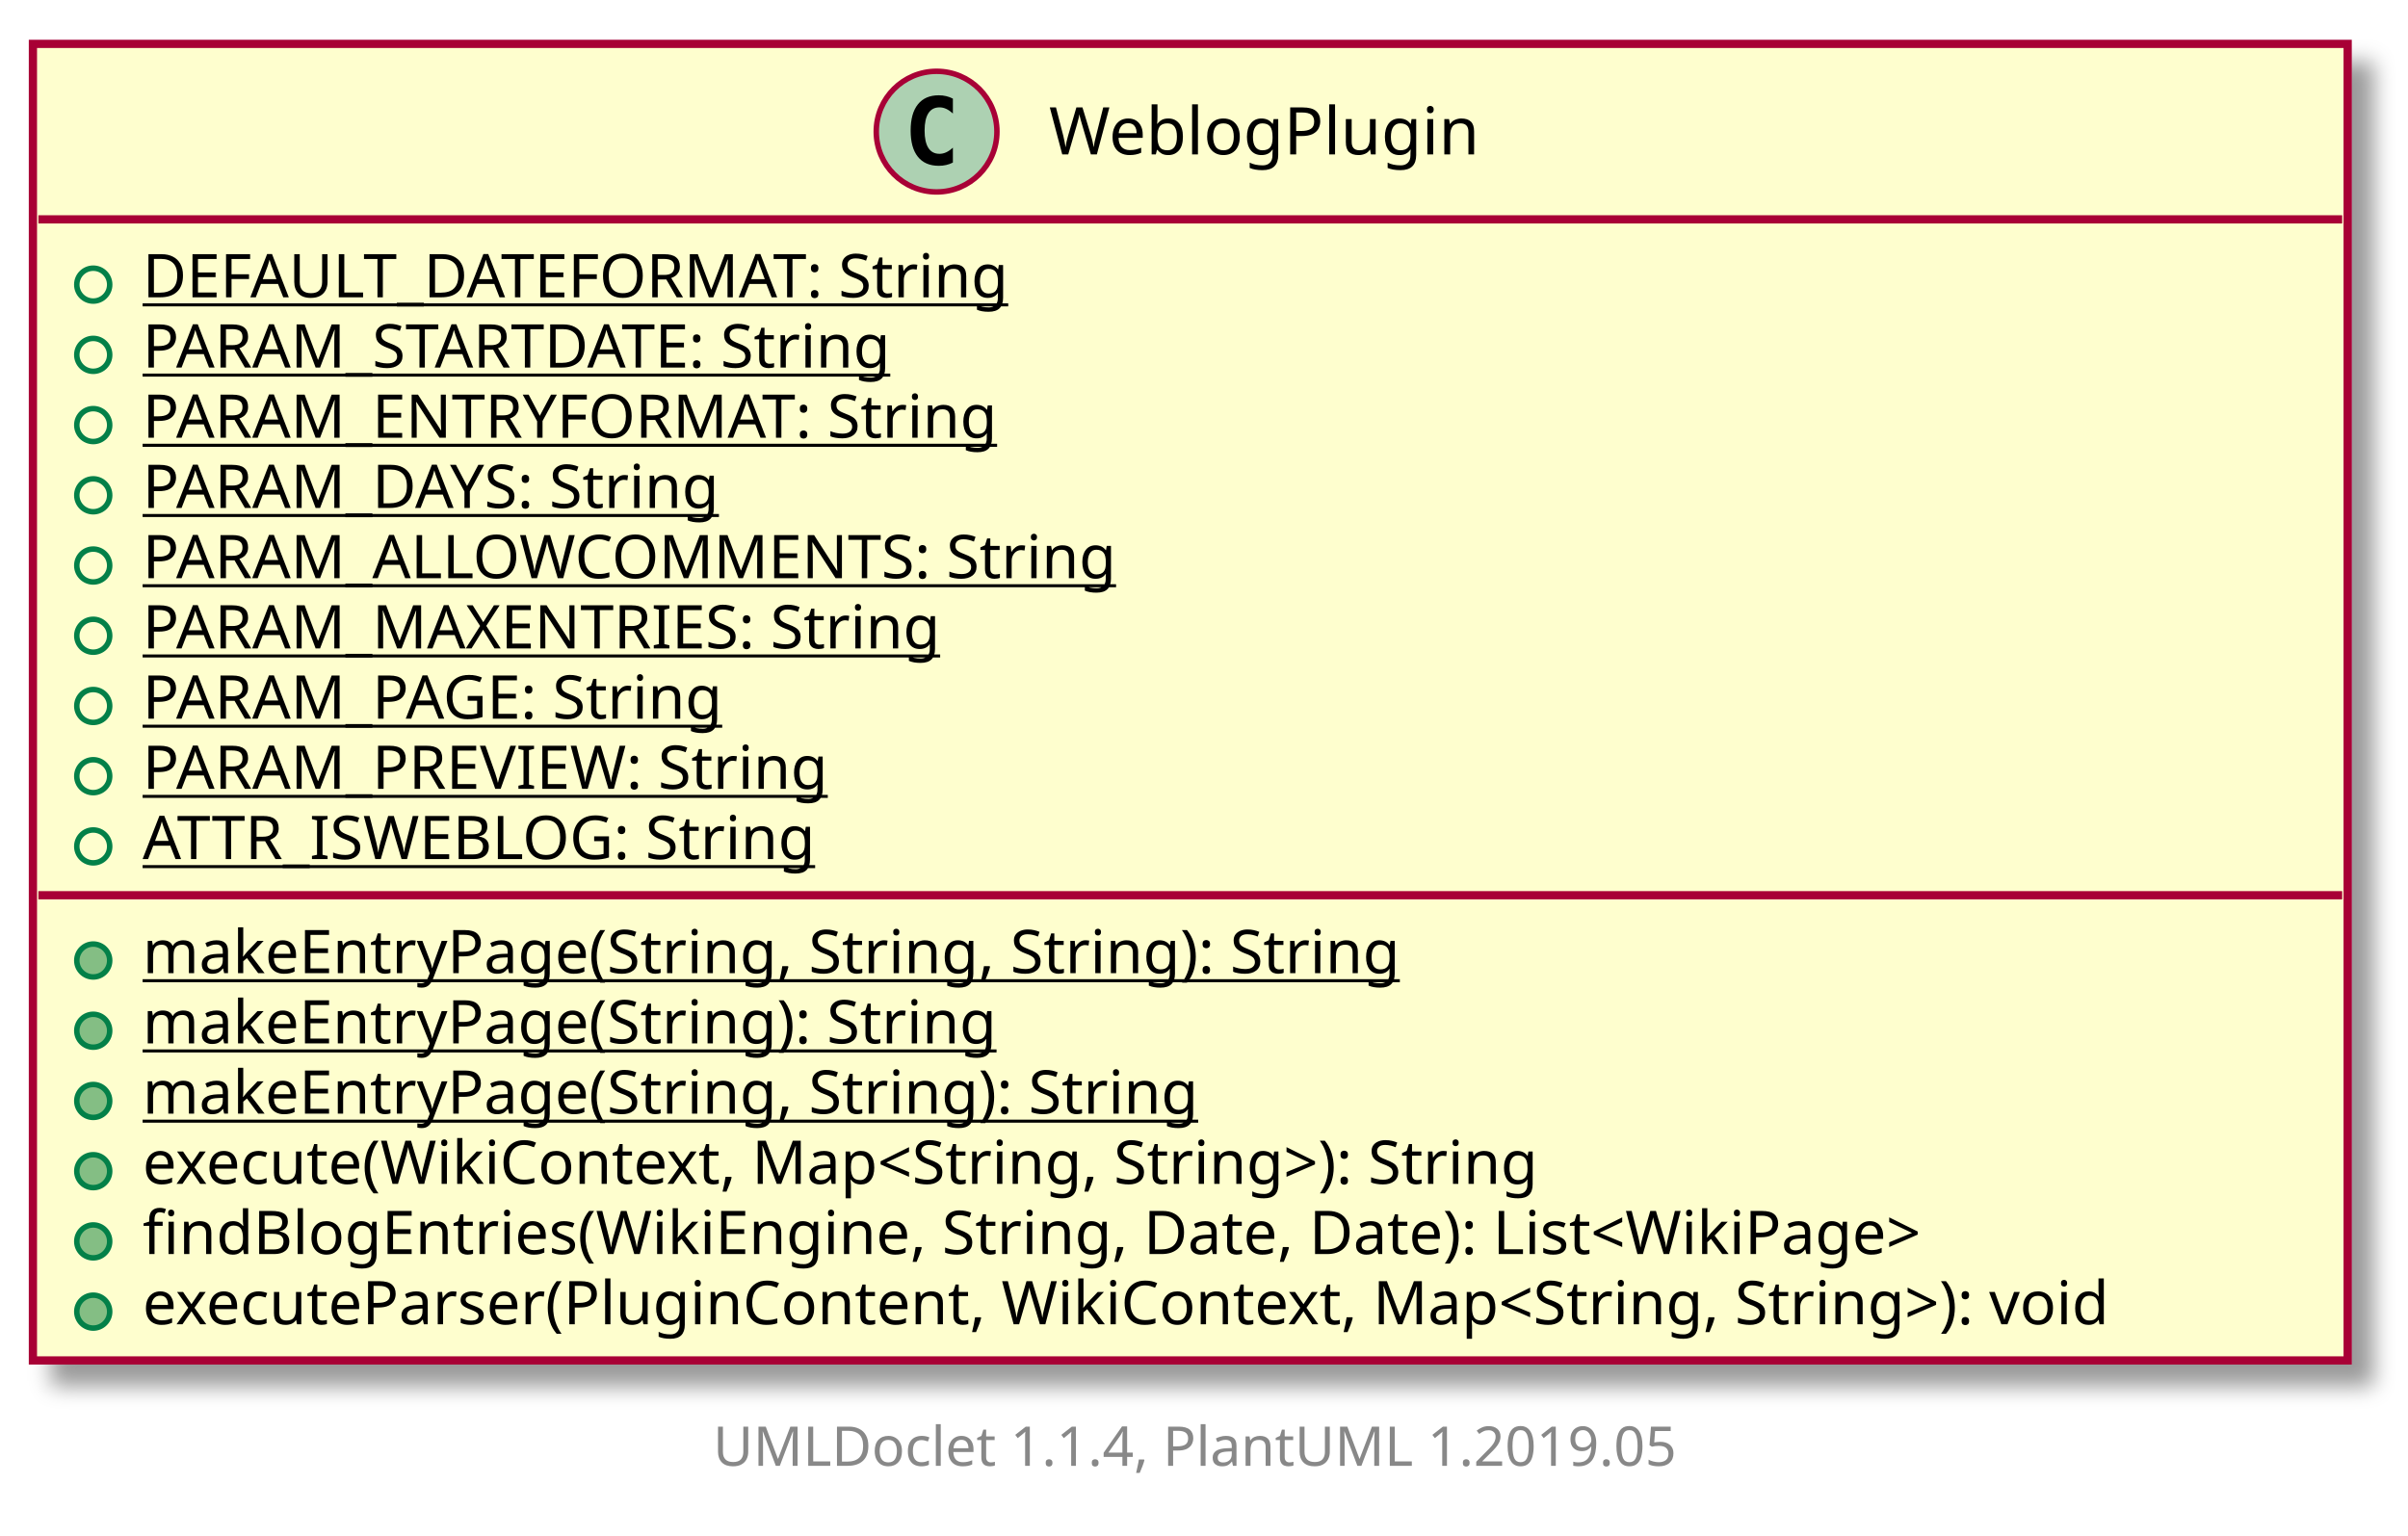
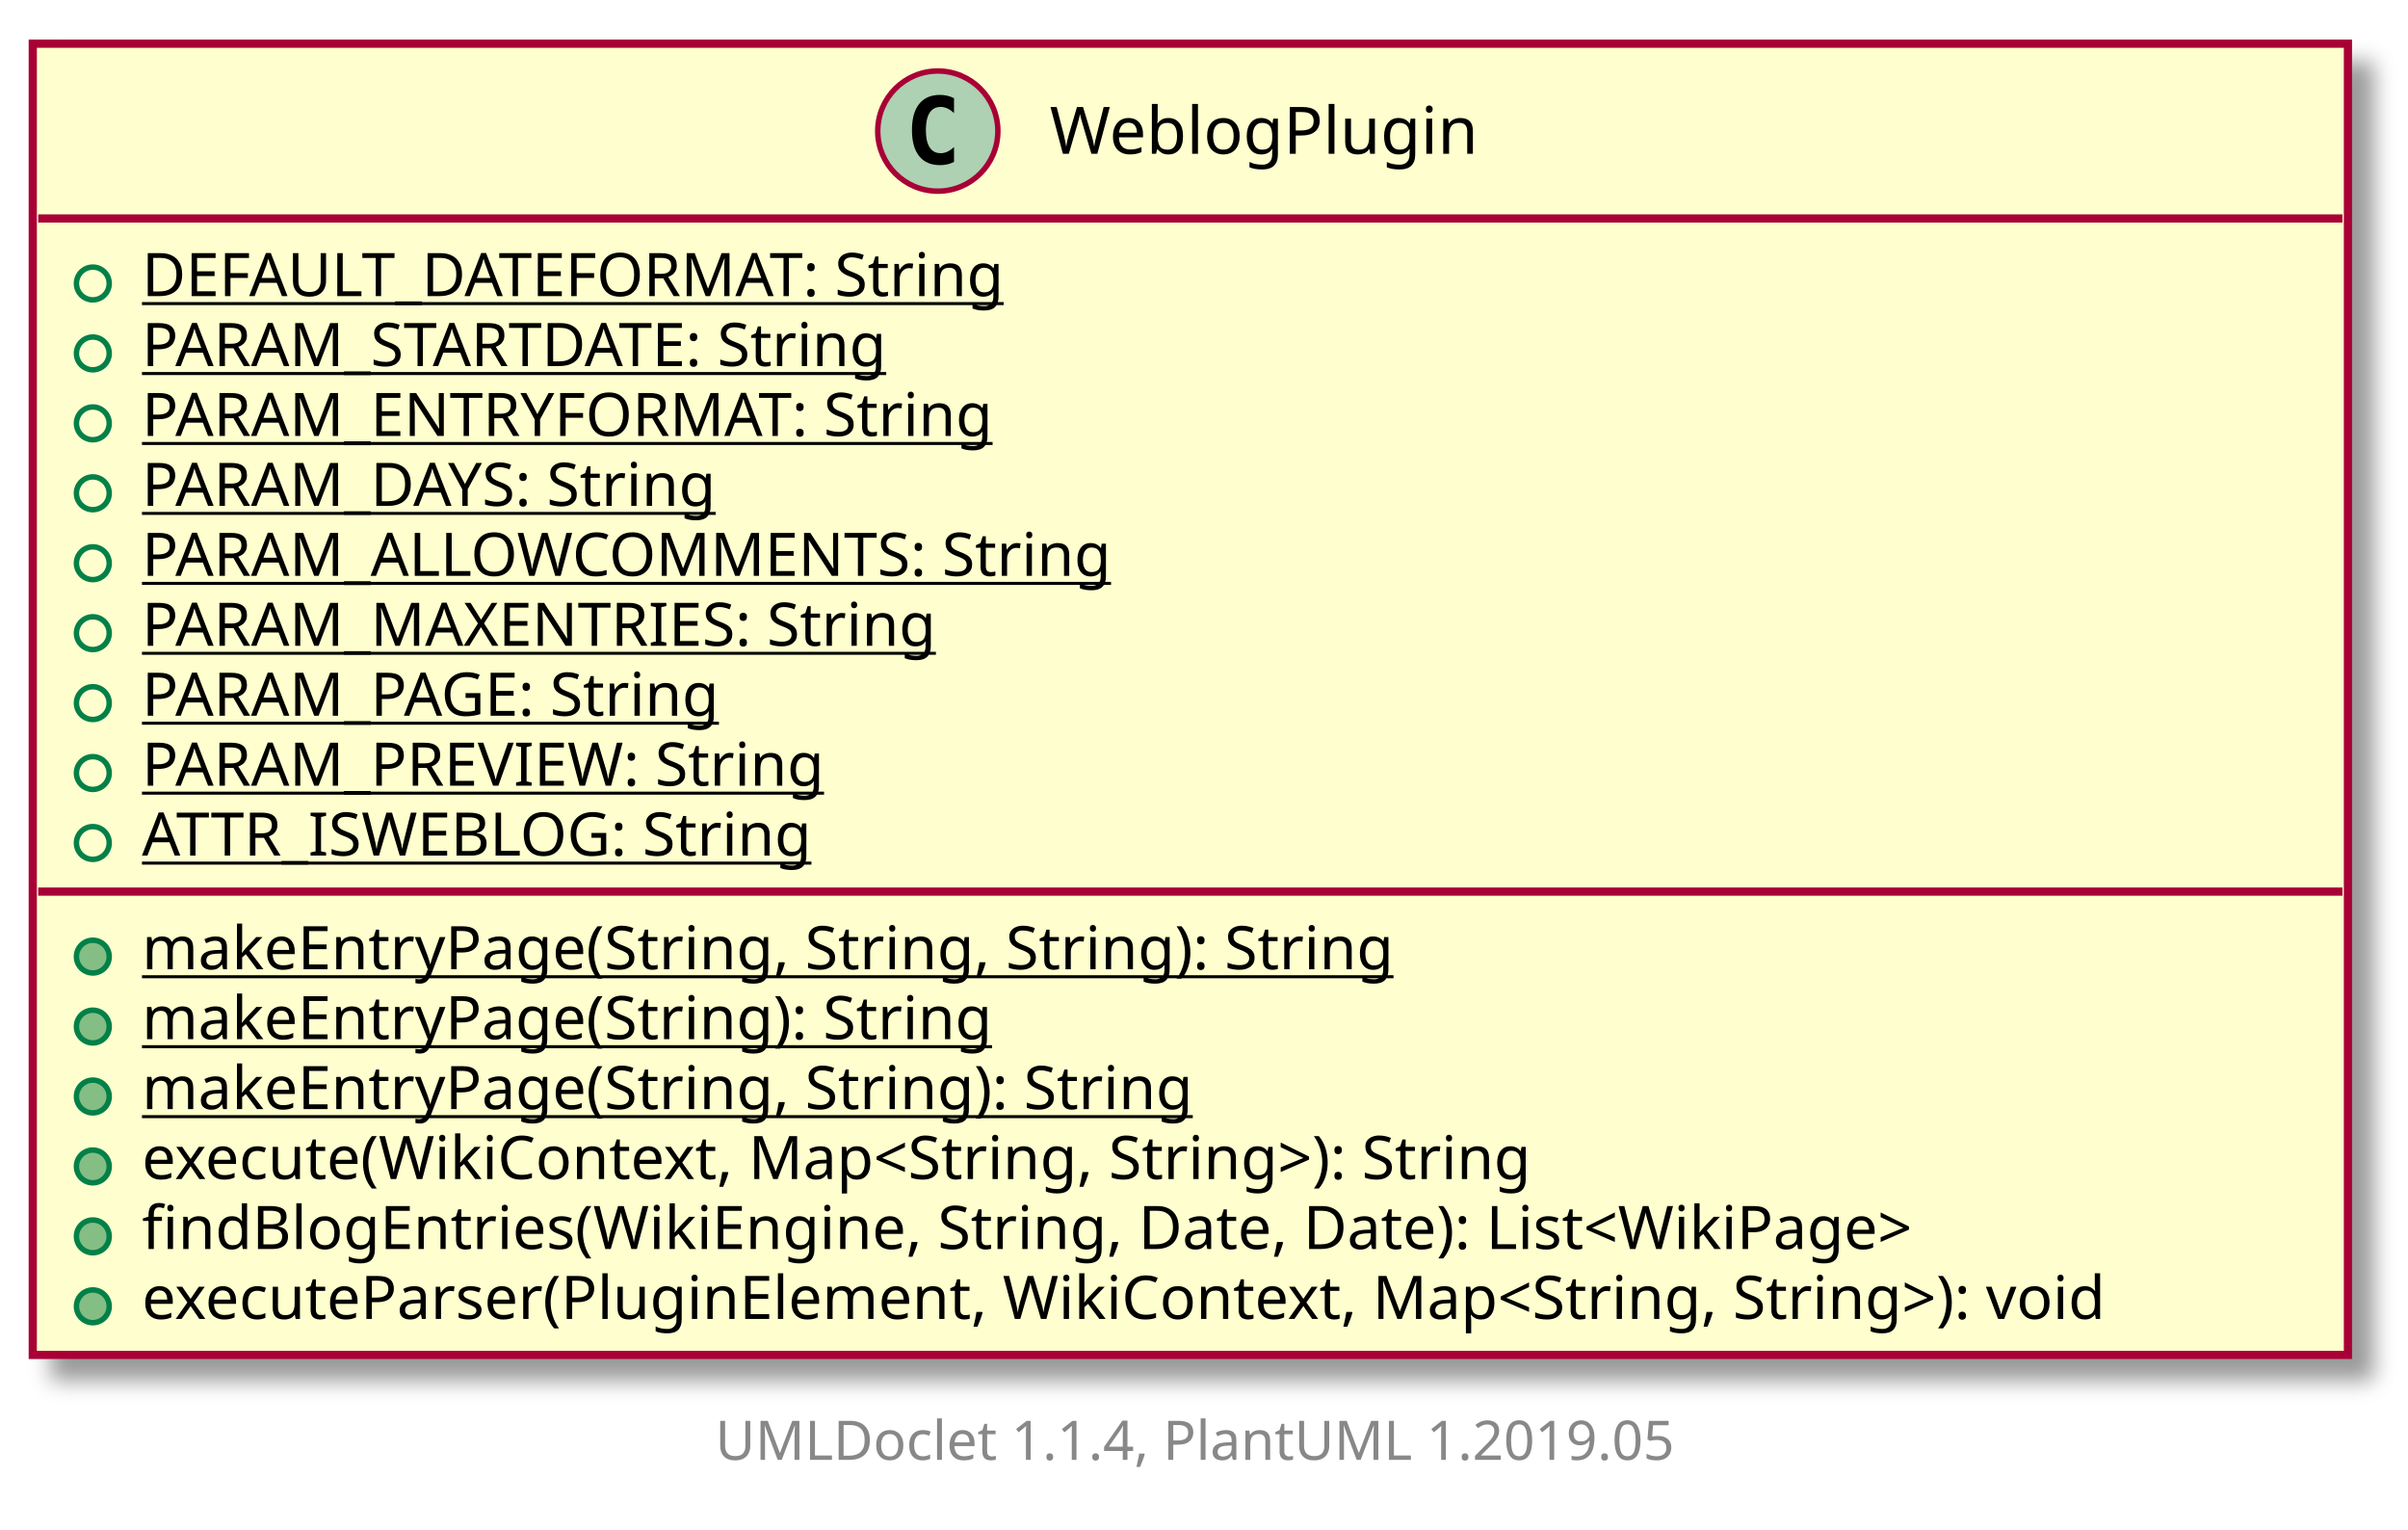
- <svg xmlns="http://www.w3.org/2000/svg" xmlns:xlink="http://www.w3.org/1999/xlink" contentScriptType="application/ecmascript" contentStyleType="text/css" height="280px" preserveAspectRatio="none" style="width:439px;height:280px;" version="1.1" viewBox="0 0 439 280" width="439px" zoomAndPan="magnify">
+ <svg xmlns="http://www.w3.org/2000/svg" xmlns:xlink="http://www.w3.org/1999/xlink" contentScriptType="application/ecmascript" contentStyleType="text/css" height="280px" preserveAspectRatio="none" style="width:441px;height:280px;" version="1.1" viewBox="0 0 441 280" width="441px" zoomAndPan="magnify">
  <defs>
-     <filter height="300%" id="f155pcv742a1vw" width="300%" x="-1" y="-1">
+     <filter height="300%" id="f1cz398b7s7jr" width="300%" x="-1" y="-1">
      <feGaussianBlur result="blurOut" stdDeviation="2.0" />
      <feColorMatrix in="blurOut" result="blurOut2" type="matrix" values="0 0 0 0 0 0 0 0 0 0 0 0 0 0 0 0 0 0 .4 0" />
      <feOffset dx="4.0" dy="4.0" in="blurOut2" result="blurOut3" />
      <feBlend in="SourceGraphic" in2="blurOut3" mode="normal" />
    </filter>
  </defs>
  <g>
    <a href="WeblogPlugin.html" target="_top" xlink:actuate="onRequest" xlink:show="new" xlink:title="WeblogPlugin.html" xlink:type="simple">
-       <rect fill="#FEFECE" filter="url(#f155pcv742a1vw)" height="240.07" id="WeblogPlugin" style="stroke: #A80036; stroke-width: 1.5;" width="422" x="6" y="8" />
-       <ellipse cx="170.75" cy="24" fill="#ADD1B2" rx="11" ry="11" style="stroke: #A80036; stroke-width: 1.0;" />
-       <path d="M173.719,29.641 Q173.141,29.938 172.5,30.086 Q171.859,30.234 171.156,30.234 Q168.656,30.234 167.336,28.586 Q166.016,26.938 166.016,23.812 Q166.016,20.688 167.336,19.031 Q168.656,17.375 171.156,17.375 Q171.859,17.375 172.508,17.531 Q173.156,17.688 173.719,17.984 L173.719,20.703 Q173.094,20.125 172.5,19.852 Q171.906,19.578 171.281,19.578 Q169.938,19.578 169.25,20.648 Q168.562,21.719 168.562,23.812 Q168.562,25.906 169.25,26.977 Q169.938,28.047 171.281,28.047 Q171.906,28.047 172.5,27.773 Q173.094,27.5 173.719,26.922 L173.719,29.641 Z " />
-       <text fill="#000000" font-family="sans-serif" font-size="12" lengthAdjust="spacingAndGlyphs" textLength="84" x="191.25" y="28.154">WeblogPlugin</text>
-       <line style="stroke: #A80036; stroke-width: 1.5;" x1="7" x2="427" y1="40" y2="40" />
+       <rect fill="#FEFECE" filter="url(#f1cz398b7s7jr)" height="240.07" id="WeblogPlugin" style="stroke: #A80036; stroke-width: 1.5;" width="424" x="6" y="8" />
+       <ellipse cx="171.75" cy="24" fill="#ADD1B2" rx="11" ry="11" style="stroke: #A80036; stroke-width: 1.0;" />
+       <path d="M174.719,29.641 Q174.141,29.938 173.5,30.086 Q172.859,30.234 172.156,30.234 Q169.656,30.234 168.336,28.586 Q167.016,26.938 167.016,23.812 Q167.016,20.688 168.336,19.031 Q169.656,17.375 172.156,17.375 Q172.859,17.375 173.508,17.531 Q174.156,17.688 174.719,17.984 L174.719,20.703 Q174.094,20.125 173.5,19.852 Q172.906,19.578 172.281,19.578 Q170.938,19.578 170.25,20.648 Q169.562,21.719 169.562,23.812 Q169.562,25.906 170.25,26.977 Q170.938,28.047 172.281,28.047 Q172.906,28.047 173.5,27.773 Q174.094,27.5 174.719,26.922 L174.719,29.641 Z " />
+       <text fill="#000000" font-family="sans-serif" font-size="12" lengthAdjust="spacingAndGlyphs" textLength="84" x="192.25" y="28.154">WeblogPlugin</text>
+       <line style="stroke: #A80036; stroke-width: 1.5;" x1="7" x2="429" y1="40" y2="40" />
      <ellipse cx="17" cy="51.902" fill="none" rx="3" ry="3" style="stroke: #038048; stroke-width: 1.0;" />
      <text fill="#000000" font-family="sans-serif" font-size="11" lengthAdjust="spacingAndGlyphs" text-decoration="underline" textLength="171" x="26" y="54.21">DEFAULT_DATEFORMAT: String</text>
      <ellipse cx="17" cy="64.707" fill="none" rx="3" ry="3" style="stroke: #038048; stroke-width: 1.0;" />
      <text fill="#000000" font-family="sans-serif" font-size="11" lengthAdjust="spacingAndGlyphs" text-decoration="underline" textLength="150" x="26" y="67.015">PARAM_STARTDATE: String</text>
      <ellipse cx="17" cy="77.512" fill="none" rx="3" ry="3" style="stroke: #038048; stroke-width: 1.0;" />
      <text fill="#000000" font-family="sans-serif" font-size="11" lengthAdjust="spacingAndGlyphs" text-decoration="underline" textLength="166" x="26" y="79.82">PARAM_ENTRYFORMAT: String</text>
      <ellipse cx="17" cy="90.316" fill="none" rx="3" ry="3" style="stroke: #038048; stroke-width: 1.0;" />
      <text fill="#000000" font-family="sans-serif" font-size="11" lengthAdjust="spacingAndGlyphs" text-decoration="underline" textLength="115" x="26" y="92.624">PARAM_DAYS: String</text>
      <ellipse cx="17" cy="103.121" fill="none" rx="3" ry="3" style="stroke: #038048; stroke-width: 1.0;" />
      <text fill="#000000" font-family="sans-serif" font-size="11" lengthAdjust="spacingAndGlyphs" text-decoration="underline" textLength="187" x="26" y="105.429">PARAM_ALLOWCOMMENTS: String</text>
      <ellipse cx="17" cy="115.926" fill="none" rx="3" ry="3" style="stroke: #038048; stroke-width: 1.0;" />
      <text fill="#000000" font-family="sans-serif" font-size="11" lengthAdjust="spacingAndGlyphs" text-decoration="underline" textLength="155" x="26" y="118.234">PARAM_MAXENTRIES: String</text>
      <ellipse cx="17" cy="128.731" fill="none" rx="3" ry="3" style="stroke: #038048; stroke-width: 1.0;" />
      <text fill="#000000" font-family="sans-serif" font-size="11" lengthAdjust="spacingAndGlyphs" text-decoration="underline" textLength="115" x="26" y="131.039">PARAM_PAGE: String</text>
      <ellipse cx="17" cy="141.535" fill="none" rx="3" ry="3" style="stroke: #038048; stroke-width: 1.0;" />
      <text fill="#000000" font-family="sans-serif" font-size="11" lengthAdjust="spacingAndGlyphs" text-decoration="underline" textLength="132" x="26" y="143.843">PARAM_PREVIEW: String</text>
      <ellipse cx="17" cy="154.34" fill="none" rx="3" ry="3" style="stroke: #038048; stroke-width: 1.0;" />
      <text fill="#000000" font-family="sans-serif" font-size="11" lengthAdjust="spacingAndGlyphs" text-decoration="underline" textLength="135" x="26" y="156.648">ATTR_ISWEBLOG: String</text>
-       <line style="stroke: #A80036; stroke-width: 1.5;" x1="7" x2="427" y1="163.242" y2="163.242" />
+       <line style="stroke: #A80036; stroke-width: 1.5;" x1="7" x2="429" y1="163.242" y2="163.242" />
      <ellipse cx="17" cy="175.144" fill="#84BE84" rx="3" ry="3" style="stroke: #038048; stroke-width: 1.0;" />
      <text fill="#000000" font-family="sans-serif" font-size="11" lengthAdjust="spacingAndGlyphs" text-decoration="underline" textLength="256" x="26" y="177.453">makeEntryPage(String, String, String): String</text>
      <ellipse cx="17" cy="187.949" fill="#84BE84" rx="3" ry="3" style="stroke: #038048; stroke-width: 1.0;" />
      <text fill="#000000" font-family="sans-serif" font-size="11" lengthAdjust="spacingAndGlyphs" text-decoration="underline" textLength="172" x="26" y="190.257">makeEntryPage(String): String</text>
      <ellipse cx="17" cy="200.754" fill="#84BE84" rx="3" ry="3" style="stroke: #038048; stroke-width: 1.0;" />
      <text fill="#000000" font-family="sans-serif" font-size="11" lengthAdjust="spacingAndGlyphs" text-decoration="underline" textLength="214" x="26" y="203.062">makeEntryPage(String, String): String</text>
      <ellipse cx="17" cy="213.559" fill="#84BE84" rx="3" ry="3" style="stroke: #038048; stroke-width: 1.0;" />
      <text fill="#000000" font-family="sans-serif" font-size="11" lengthAdjust="spacingAndGlyphs" textLength="283" x="26" y="215.867">execute(WikiContext, Map&lt;String, String&gt;): String</text>
      <ellipse cx="17" cy="226.363" fill="#84BE84" rx="3" ry="3" style="stroke: #038048; stroke-width: 1.0;" />
      <text fill="#000000" font-family="sans-serif" font-size="11" lengthAdjust="spacingAndGlyphs" textLength="358" x="26" y="228.671">findBlogEntries(WikiEngine, String, Date, Date): List&lt;WikiPage&gt;</text>
      <ellipse cx="17" cy="239.168" fill="#84BE84" rx="3" ry="3" style="stroke: #038048; stroke-width: 1.0;" />
-       <text fill="#000000" font-family="sans-serif" font-size="11" lengthAdjust="spacingAndGlyphs" textLength="396" x="26" y="241.476">executeParser(PluginContent, WikiContext, Map&lt;String, String&gt;): void</text>
+       <text fill="#000000" font-family="sans-serif" font-size="11" lengthAdjust="spacingAndGlyphs" textLength="398" x="26" y="241.476">executeParser(PluginElement, WikiContext, Map&lt;String, String&gt;): void</text>
    </a>
-     <text fill="#888888" font-family="sans-serif" font-size="10" lengthAdjust="spacingAndGlyphs" textLength="186" x="130" y="267.282">UMLDoclet 1.1.4, PlantUML 1.2019.05</text>
+     <text fill="#888888" font-family="sans-serif" font-size="10" lengthAdjust="spacingAndGlyphs" textLength="186" x="131" y="267.282">UMLDoclet 1.1.4, PlantUML 1.2019.05</text>
  </g>
</svg>
